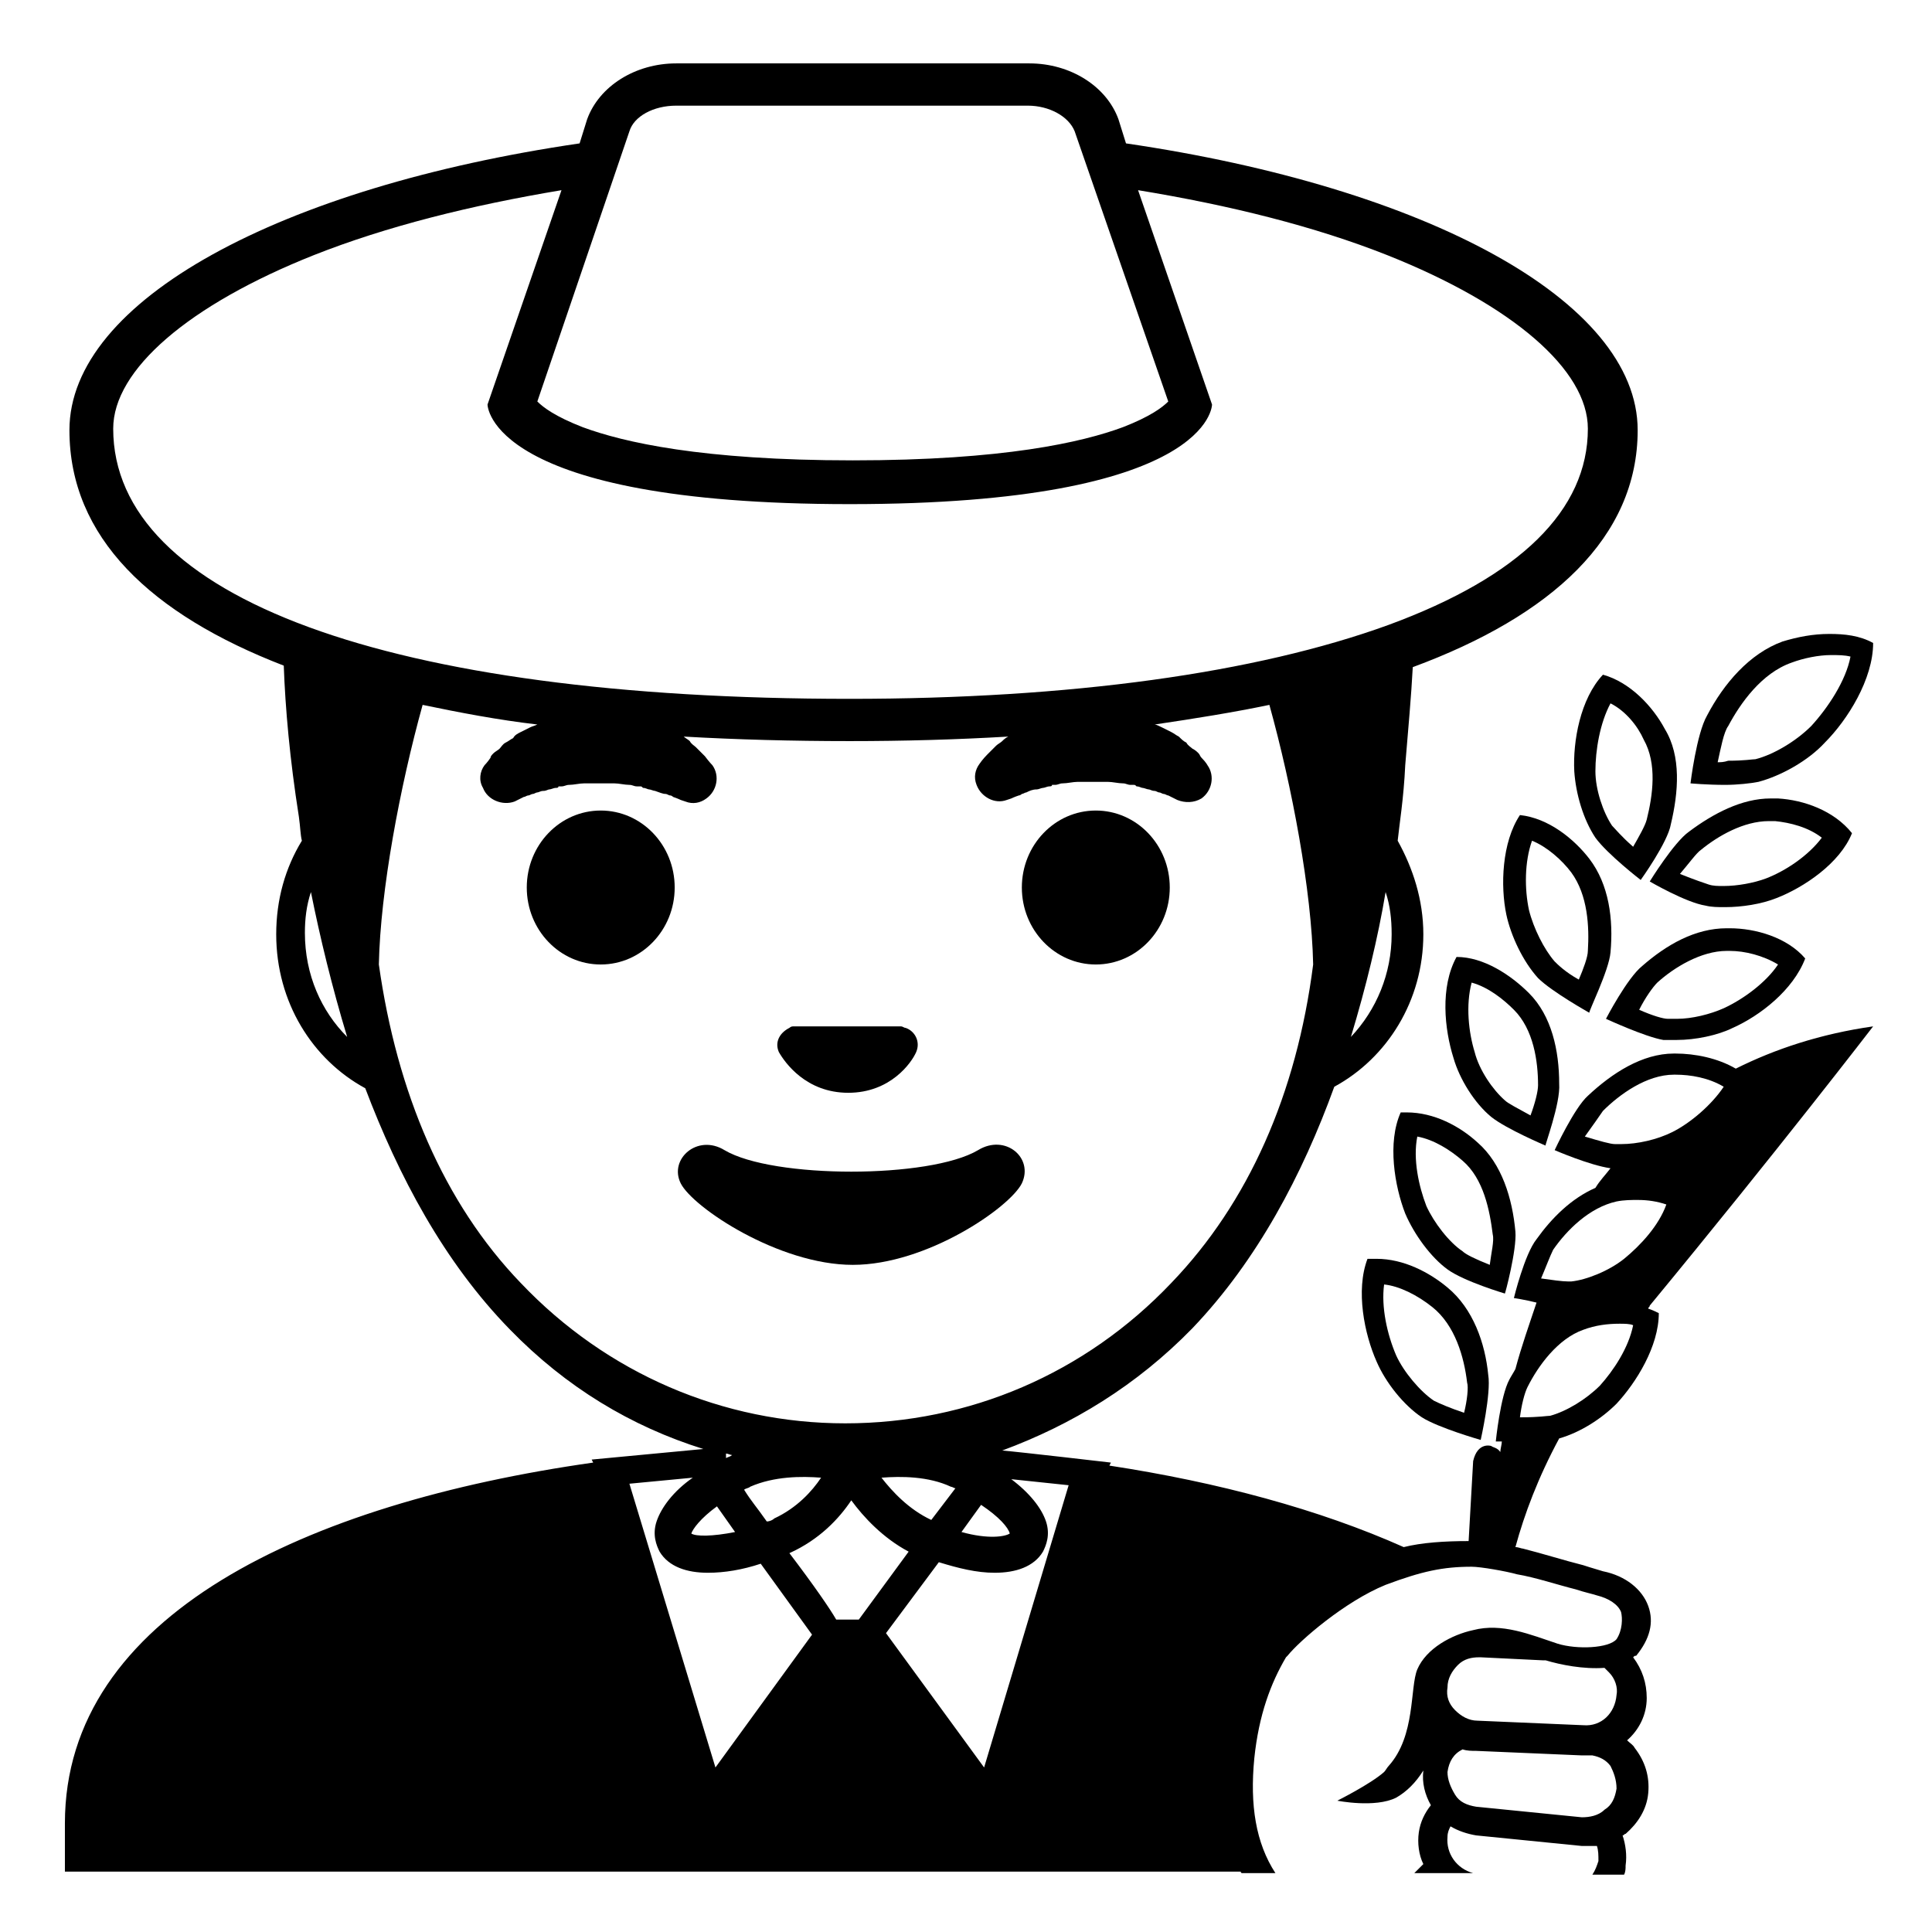
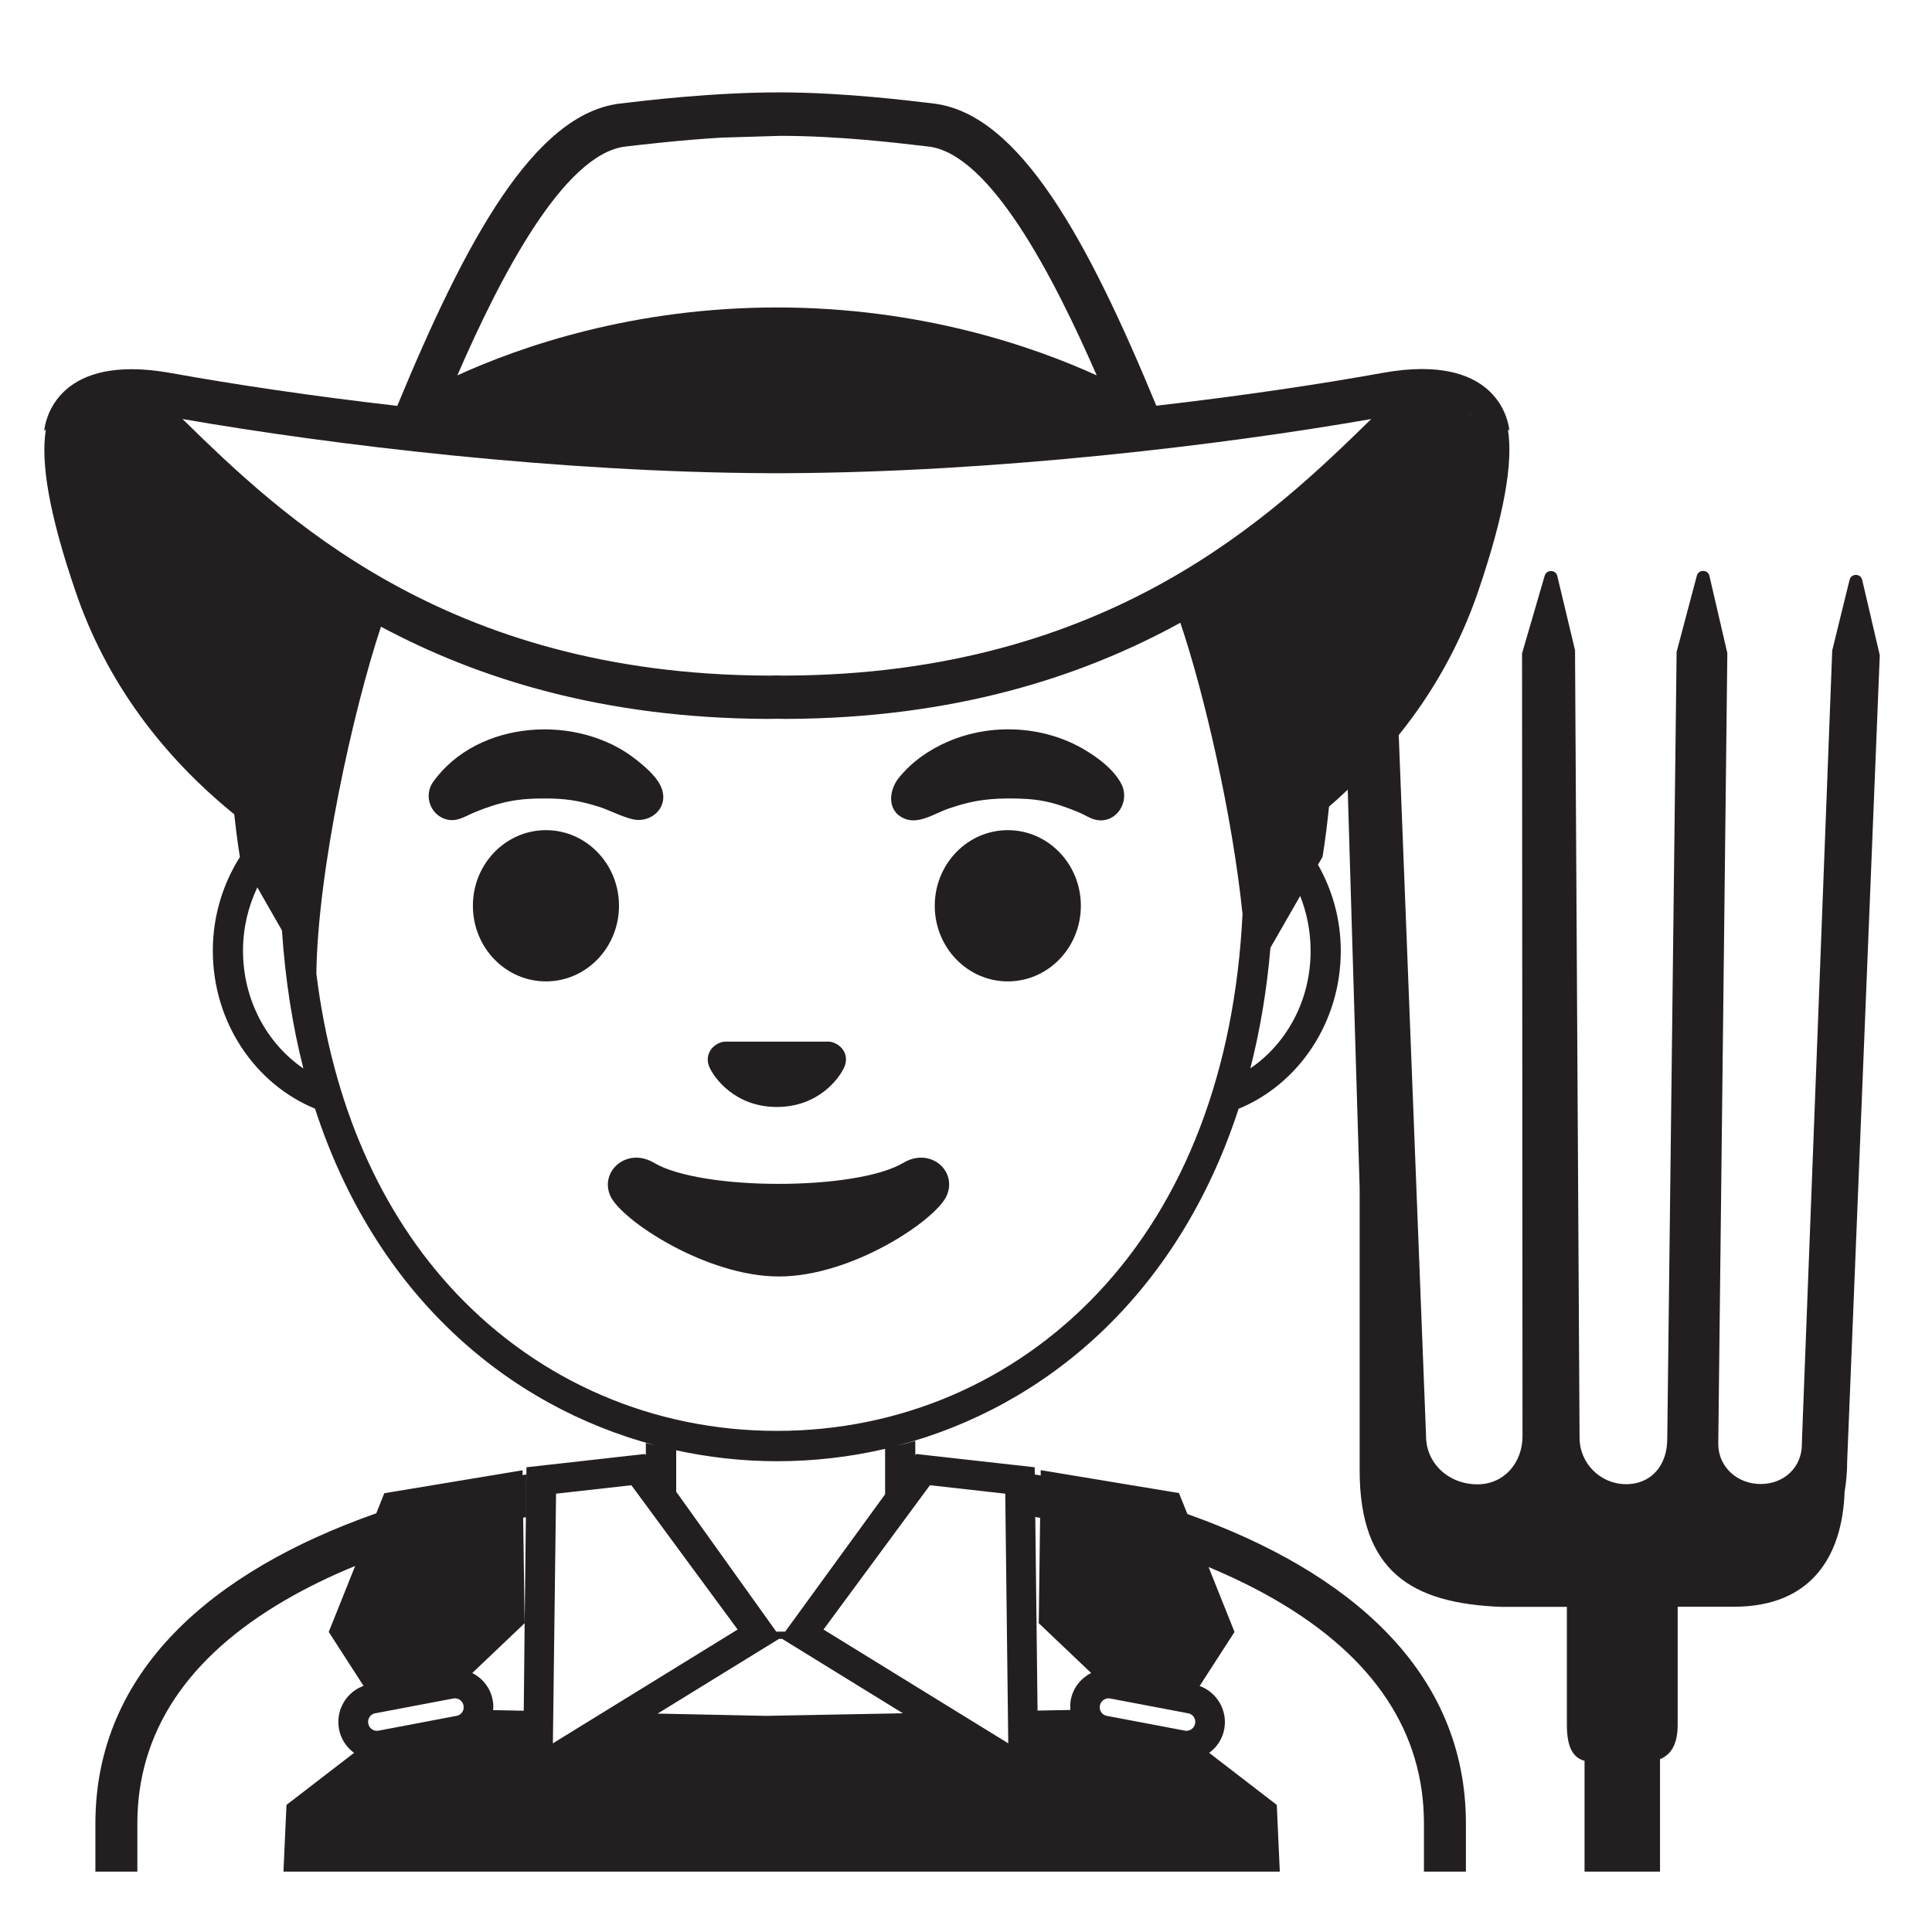
<svg xmlns="http://www.w3.org/2000/svg" viewBox="0 0 128 128">
  <g>
-     <path d="M95.9,85.3c-1.2-1-2.9-1.9-4.7-1.9c-0.2,0-0.4,0-0.6,0c-0.8,2.1-0.2,5,0.6,6.8c0.6,1.4,1.8,2.9,3,3.7 c1.1,0.7,3.9,1.5,3.9,1.5s0.7-3.1,0.5-4.3C98.4,89,97.6,86.7,95.9,85.3z M97,93.6c-0.9-0.3-1.6-0.6-2-0.8c-0.9-0.6-2-1.9-2.5-3 c-0.6-1.4-1-3.2-0.8-4.7c1,0.1,2.2,0.7,3.2,1.5c1.5,1.2,2.1,3.3,2.3,5C97.3,91.9,97.2,92.8,97,93.6z" />
-     <path d="M103.3,71.8c0-2.2-0.5-4.5-2-6c-1.2-1.2-3-2.4-4.8-2.4c-1.1,2-0.8,4.8-0.2,6.7c0.4,1.4,1.4,3,2.5,3.9 c1,0.8,3.6,1.9,3.6,1.9C102.3,76,103.4,73.1,103.3,71.8z M101.4,73.9c-0.9-0.5-1.5-0.8-1.7-1c-0.8-0.7-1.7-2-2-3.2 c-0.4-1.3-0.6-3.1-0.2-4.6c1.1,0.3,2.1,1.1,2.8,1.8c1.3,1.3,1.6,3.4,1.6,5C101.9,72.3,101.7,73.1,101.4,73.9z" />
-     <path d="M105.3,56.9c-1-1.3-2.7-2.7-4.6-2.9c-1.2,1.8-1.3,4.7-0.9,6.6c0.3,1.4,1.1,3.1,2.1,4.2c0.9,0.9,3.4,2.3,3.4,2.3 c-0.1,0,1.3-2.8,1.4-4C106.9,60.9,106.6,58.6,105.3,56.9z M105.2,63c0,0.4-0.3,1.2-0.6,1.9c-0.9-0.5-1.4-1-1.6-1.2 c-0.7-0.8-1.4-2.2-1.7-3.4c-0.3-1.4-0.3-3.2,0.2-4.6c1,0.4,2,1.3,2.6,2.1C105.2,59.3,105.3,61.4,105.2,63z" />
-     <path d="M104.3,51.1c0.1,1.5,0.6,3.2,1.4,4.4c0.8,1.1,3,2.8,3,2.8s1.8-2.5,2-3.7c0.5-2.1,0.7-4.5-0.4-6.3c-0.8-1.5-2.3-3.1-4.1-3.6 C104.7,46.3,104.2,49.1,104.3,51.1z M108.9,49c0.9,1.6,0.6,3.7,0.2,5.3c-0.1,0.4-0.5,1.1-0.9,1.8c-0.8-0.7-1.2-1.2-1.4-1.4 c-0.6-0.9-1.1-2.4-1.1-3.6c0-1.4,0.3-3.2,1-4.5C107.7,47.1,108.5,48.1,108.9,49z" />
-     <path d="M100.4,81.6c-0.2-2.2-0.9-4.5-2.5-5.9c-1.2-1.1-2.9-2-4.7-2c-0.1,0-0.3,0-0.4,0c-0.9,2-0.4,4.9,0.3,6.7 c0.6,1.4,1.7,2.9,2.8,3.7c1.1,0.8,3.8,1.6,3.8,1.6C99.7,85.8,100.5,82.8,100.4,81.6z M98.7,83.8c-1-0.4-1.6-0.7-1.8-0.9 c-0.9-0.6-1.9-1.9-2.4-3c-0.5-1.3-0.9-3.1-0.6-4.6c1.1,0.2,2.2,0.9,3,1.6c1.4,1.2,1.8,3.3,2,4.9C99,82.2,98.8,83,98.7,83.8z" />
-     <path d="M124.1,68c-3.5,0.5-6.5,1.5-9.1,2.8c-1.2-0.7-2.7-1-4-1h-0.1c-2.1,0-4.1,1.3-5.7,2.8c-0.9,0.8-2.2,3.6-2.2,3.6 s2.3,1,3.7,1.2c-0.3,0.4-0.7,0.8-1,1.3c-1.6,0.7-2.9,2-3.9,3.4c-0.8,1-1.5,3.9-1.5,3.9s0.7,0.1,1.5,0.3c-0.5,1.5-1,2.9-1.4,4.4 c-0.1,0.2-0.3,0.5-0.4,0.7c-0.6,1.1-0.9,4.1-0.9,4.1s0.2,0,0.4,0c0,0.2-0.1,0.5-0.1,0.7c-0.2-0.3-0.5-0.3-0.6-0.4 c0,0-0.9-0.3-1.2,1l-0.3,5.3c-1.6,0-3.1,0.1-4.3,0.4c-5.6-2.5-12.3-4.3-19.5-5.4l0.1-0.2c0,0-6-0.7-7.2-0.8 C71,94.4,75.3,91.8,79,88c4.3-4.5,7.3-10.2,9.4-16c3.5-1.9,5.9-5.7,5.9-10.1c0-2.3-0.7-4.4-1.7-6.2c0.1-1,0.4-2.8,0.5-5 c0.2-2.4,0.4-4.6,0.5-6.5c9.2-3.4,14.9-8.6,14.9-15.7c0-8.6-14.1-16.1-33.9-19l-0.5-1.6c-0.8-2.2-3.2-3.7-5.9-3.7H44.8 c-2.7,0-5.1,1.5-5.9,3.7l-0.5,1.6c-19.8,2.9-33.8,10.4-33.8,19c0,7.1,5.4,12.2,14.2,15.6c0.1,2.8,0.4,6.2,1,10 c0.1,0.7,0.1,1.2,0.2,1.6c-1.1,1.8-1.7,3.9-1.7,6.2c0,4.5,2.4,8.3,5.9,10.2c2.2,5.8,5.2,11.5,9.6,16c3.7,3.8,8,6.4,12.8,7.9 l-7.4,0.7l0.1,0.2c-19,2.7-35,10.1-35,23.9v3.2h77.9c0,0,0,0.1,0.1,0.1h2.2c-1.3-2-1.7-4.5-1.4-7.6c0.3-2.9,1.1-5,2.1-6.7l0.1-0.1 c0.8-1,3.8-3.6,6.5-4.7c2.4-0.9,3.8-1.2,5.7-1.2c0.6,0,2.3,0.3,3,0.5c1.2,0.2,2.7,0.7,3.9,1c0.6,0.2,1.1,0.3,1.4,0.4 c0.8,0.2,1.4,0.6,1.6,1.1c0.1,0.4,0.1,1.2-0.3,1.8c-0.5,0.6-2.6,0.7-3.9,0.3c-1.8-0.6-3.7-1.4-5.6-0.9c-1.4,0.3-3.1,1.2-3.7,2.6 c-0.5,1.2-0.1,4.4-1.9,6.4c-0.1,0.1-0.2,0.3-0.3,0.4c-0.9,0.8-3.1,1.9-3.1,1.9s2.5,0.5,3.9-0.2c0.7-0.4,1.3-1,1.8-1.8 c-0.1,0.8,0.1,1.6,0.5,2.3c-0.4,0.5-0.7,1.1-0.8,1.8c-0.1,0.7,0,1.5,0.3,2.1c-0.2,0.2-0.4,0.4-0.6,0.6h3.9 c-1.1-0.3-1.8-1.3-1.7-2.4c0-0.3,0.1-0.5,0.2-0.7c0.5,0.3,1.1,0.5,1.7,0.6l7,0.7c0.1,0,0.3,0,0.4,0c0.2,0,0.4,0,0.6,0 c0.1,0.3,0.1,0.6,0.1,1c-0.1,0.3-0.2,0.6-0.4,0.9h2.1c0.1-0.2,0.1-0.4,0.1-0.6c0.1-0.7,0-1.4-0.2-2c0.1,0,0.1-0.1,0.2-0.1 c0.8-0.7,1.4-1.6,1.5-2.7c0.1-1.1-0.2-2.1-0.9-3c-0.1-0.2-0.3-0.3-0.5-0.5c0.8-0.7,1.3-1.7,1.3-2.8c0-1-0.3-1.9-0.9-2.7 c0.1-0.1,0.1-0.1,0.2-0.1c0.9-1.1,1.2-2.2,0.8-3.3c-0.4-1.1-1.5-2-3-2.3c-0.3-0.1-0.7-0.2-1.3-0.4c-1.2-0.3-2.8-0.8-4-1.1 c-0.1,0-0.3-0.1-0.5-0.1c0.6-2.2,1.5-4.6,2.9-7.2c1.4-0.4,2.8-1.3,3.8-2.3c1.3-1.4,2.8-3.8,2.8-6c-0.2-0.1-0.4-0.2-0.7-0.3 c0-0.1,0.1-0.1,0.1-0.2C117.8,76.2,124.1,68,124.1,68z M66.9,101.6c-0.3,0.2-1.4,0.4-3.2-0.1l1.3-1.8 C66.2,100.5,66.8,101.2,66.9,101.6z M89.5,68.7c1-3.3,1.8-6.6,2.3-9.6c0.3,0.9,0.4,1.8,0.4,2.8C92.2,64.5,91.2,66.9,89.5,68.7z M41.7,8.7C42,7.7,43.3,7,44.8,7h23.3c1.4,0,2.7,0.7,3.1,1.7l6.2,17.9c-0.4,0.4-1.2,1-3,1.7c-2.7,1-7.9,2.2-17.9,2.2 s-15.2-1.2-17.9-2.2c-1.8-0.7-2.6-1.3-3-1.7L41.7,8.7z M20.2,61.8c0-0.9,0.1-1.8,0.4-2.7c0.6,3,1.4,6.3,2.4,9.6 C21.3,67,20.2,64.6,20.2,61.8z M7.5,28.4c0-3.9,5-8.2,13.3-11.5c4.8-1.9,10.4-3.3,16.4-4.3l-4.9,14.2c0,0,0,6.6,24,6.6 s24-6.6,24-6.6l-4.9-14.2c6.1,1,11.7,2.4,16.5,4.3c8.3,3.3,13.3,7.6,13.3,11.5c0,5.4-4.5,9.8-13.2,13c-8.8,3.2-21.1,4.9-35.7,4.9 C25.8,46.3,7.5,39.6,7.5,28.4z M34.5,85c-5.1-5.3-8.2-12.6-9.4-21.1c0.1-4.9,1.4-11.8,2.9-17.2c2.4,0.5,5,1,7.6,1.3 c-0.2,0.1-0.3,0.1-0.5,0.2c-0.2,0.1-0.4,0.2-0.6,0.3s-0.4,0.2-0.5,0.4c-0.2,0.1-0.3,0.2-0.5,0.3c-0.2,0.1-0.3,0.3-0.4,0.4 c-0.1,0.1-0.3,0.2-0.4,0.3c-0.1,0.1-0.2,0.2-0.2,0.3c-0.2,0.3-0.4,0.5-0.4,0.5c-0.3,0.4-0.4,1-0.1,1.5c0.3,0.8,1.3,1.2,2.1,0.9 c0,0,0.2-0.1,0.6-0.3c0.1,0,0.2-0.1,0.3-0.1s0.2-0.1,0.3-0.1s0.2-0.1,0.3-0.1c0.1,0,0.2-0.1,0.4-0.1s0.3-0.1,0.4-0.1 c0.1,0,0.3-0.1,0.4-0.1c0.1,0,0.2,0,0.2-0.1c0.1,0,0.1,0,0.2,0c0.2,0,0.3-0.1,0.5-0.1c0.3,0,0.7-0.1,1-0.1s0.7,0,1,0s0.7,0,1,0 s0.7,0.1,1,0.1c0.2,0,0.3,0.1,0.5,0.1c0.1,0,0.2,0,0.2,0c0.1,0,0.1,0,0.2,0.1c0.2,0,0.3,0.1,0.4,0.1s0.3,0.1,0.4,0.1 c0.3,0.1,0.5,0.2,0.7,0.2c0.1,0,0.2,0.1,0.3,0.1c0.1,0,0.2,0.1,0.2,0.1c0.3,0.1,0.5,0.2,0.5,0.2l0.3,0.1c0.5,0.2,1,0.1,1.4-0.2 c0.7-0.5,0.9-1.5,0.4-2.2c0,0-0.2-0.2-0.5-0.6c-0.1-0.1-0.2-0.2-0.3-0.3c-0.1-0.1-0.2-0.2-0.3-0.3c-0.1-0.1-0.3-0.2-0.4-0.4 c-0.1-0.1-0.3-0.2-0.4-0.3c3.5,0.2,7.2,0.3,11,0.3c3.6,0,7.1-0.1,10.5-0.3c-0.2,0.1-0.3,0.2-0.4,0.3c-0.1,0.1-0.3,0.2-0.4,0.3 c-0.1,0.1-0.2,0.2-0.3,0.3c-0.1,0.1-0.2,0.2-0.3,0.3c-0.3,0.3-0.5,0.6-0.5,0.6c-0.3,0.4-0.4,0.9-0.2,1.4c0.3,0.8,1.2,1.3,2,1 l0.3-0.1c0,0,0.2-0.1,0.5-0.2c0.1,0,0.2-0.1,0.2-0.1c0.1,0,0.2-0.1,0.3-0.1c0.2-0.1,0.4-0.2,0.7-0.2c0.1,0,0.3-0.1,0.4-0.1 c0.1,0,0.3-0.1,0.4-0.1s0.2,0,0.2-0.1c0.1,0,0.1,0,0.2,0c0.2,0,0.3-0.1,0.5-0.1c0.3,0,0.7-0.1,1-0.1c0.3,0,0.7,0,1,0 c0.3,0,0.7,0,1,0c0.3,0,0.7,0.1,1,0.1c0.2,0,0.3,0.1,0.5,0.1c0.1,0,0.2,0,0.2,0c0.1,0,0.1,0,0.2,0.1c0.2,0,0.3,0.1,0.4,0.1 c0.1,0,0.3,0.1,0.4,0.1c0.1,0,0.2,0.1,0.4,0.1c0.1,0,0.2,0.1,0.3,0.1c0.1,0,0.2,0.1,0.3,0.1c0.1,0,0.2,0.1,0.3,0.1 C77.8,52.9,78,53,78,53c0.5,0.2,1.1,0.2,1.6-0.1c0.7-0.5,0.9-1.5,0.4-2.2c0,0-0.1-0.2-0.4-0.5c-0.1-0.1-0.1-0.2-0.2-0.3 c-0.1-0.1-0.2-0.2-0.4-0.3c-0.1-0.1-0.3-0.2-0.4-0.4c-0.2-0.1-0.3-0.2-0.5-0.4c-0.2-0.1-0.3-0.2-0.5-0.3c-0.2-0.1-0.4-0.2-0.6-0.3 c-0.2-0.1-0.4-0.2-0.5-0.2c2.7-0.4,5.2-0.8,7.6-1.3c1.5,5.4,2.8,12.3,2.9,17.2c-1.1,8.6-4.3,15.8-9.4,21.1 c-5.7,6-13.4,9.3-21.6,9.3C47.9,94.3,40.2,91,34.5,85z M63.3,98.6l-1.6,2.1c-1.5-0.7-2.6-1.9-3.3-2.8c1.3-0.1,3.1-0.1,4.6,0.6 C63.1,98.5,63.2,98.6,63.3,98.6z M54.4,97.9c-0.6,0.9-1.6,2-3.1,2.7c-0.1,0.1-0.3,0.2-0.5,0.2c-0.7-1-1-1.3-1.5-2.1 c0.1-0.1,0.3-0.1,0.4-0.2C51.3,97.8,53.1,97.8,54.4,97.9z M48.5,96.4c-0.1,0.1-0.2,0.1-0.4,0.2v-0.3C48.2,96.3,48.4,96.4,48.5,96.4 z M47.5,99.8l1.2,1.7c-1.5,0.3-2.6,0.3-2.9,0.1C45.9,101.3,46.4,100.6,47.5,99.8z M47.4,117.1l-5.7-18.8l4.2-0.4 c-1.3,0.9-2.1,2-2.4,2.9c-0.3,0.9,0,1.6,0.2,2c0.6,1,1.8,1.4,3.2,1.4c1.1,0,2.3-0.2,3.5-0.6l3.4,4.7L47.4,117.1z M55.4,107.3 c-0.4-0.7-1.5-2.3-3.1-4.4c2-0.9,3.3-2.3,4.1-3.5c0.8,1.1,2.1,2.5,3.8,3.4l-3.3,4.5H55.4z M65.2,117.1l-6.5-8.9l3.5-4.7 c1.3,0.4,2.5,0.7,3.7,0.7c1.4,0,2.6-0.4,3.2-1.4c0.2-0.4,0.5-1.1,0.2-2S68.2,98.9,67,98l3.8,0.4L65.2,117.1z M106.3,119.9 c-0.4,0.4-1,0.5-1.5,0.5l-7-0.7c-0.6-0.1-1.1-0.3-1.4-0.8c-0.3-0.5-0.5-1-0.5-1.5c0.1-0.7,0.4-1.2,1-1.5c0.3,0.1,0.6,0.1,0.9,0.1 l7,0.3c0.1,0,0.1,0,0.2,0c0.2,0,0.3,0,0.5,0c0.5,0.1,0.9,0.3,1.2,0.7c0.2,0.4,0.4,0.9,0.4,1.5C107,119.1,106.8,119.6,106.3,119.9z M107.1,112.3c-0.1,1.2-1,2.1-2.2,2l-7-0.3c-0.6,0-1.1-0.3-1.5-0.7c-0.4-0.4-0.6-0.9-0.5-1.5c0-0.6,0.3-1.1,0.7-1.5 c0.4-0.4,0.9-0.5,1.4-0.5h0.1l4.1,0.2c0.1,0,0.1,0,0.2,0c1,0.3,2.5,0.6,3.9,0.5c0.1,0.1,0.2,0.2,0.3,0.3 C107,111.2,107.2,111.8,107.1,112.3z M105,75.3c0.5-0.7,1-1.4,1.2-1.7c1.1-1.1,2.9-2.4,4.7-2.4h0.1c1,0,2.2,0.2,3.2,0.8 c-0.8,1.2-2.2,2.4-3.4,3c-1,0.5-2.3,0.8-3.4,0.8c-0.1,0-0.2,0-0.4,0C106.7,75.8,106,75.6,105,75.3z M106,91.8 c-0.9,0.9-2.2,1.7-3.3,2c-0.2,0-0.7,0.1-1.9,0.1h-0.1c0.1-0.8,0.3-1.6,0.5-2c0.7-1.4,2-3.2,3.7-3.8c0.8-0.3,1.6-0.4,2.4-0.4 c0.3,0,0.7,0,0.9,0.1C107.9,89.3,106.9,90.8,106,91.8z M107.6,83.4c-1,0.8-2.5,1.4-3.5,1.5c-0.1,0-0.2,0-0.2,0 c-0.4,0-1.1-0.1-1.8-0.2c0.3-0.7,0.6-1.5,0.8-1.9c0.9-1.3,2.4-2.8,4.2-3.2c0.5-0.1,1-0.1,1.4-0.1c0.7,0,1.3,0.1,1.9,0.3 C109.9,81.2,108.7,82.5,107.6,83.4z" />
-     <path d="M111.1,68.9c1.2,0,2.7-0.3,3.7-0.8c1.8-0.8,4-2.5,4.8-4.6c-1.2-1.4-3.3-2-5-2c-0.1,0-0.1,0-0.2,0c-2.1,0-4,1.1-5.6,2.5 c-1,0.8-2.4,3.5-2.4,3.5s2.6,1.2,3.8,1.4C110.5,68.9,110.8,68.9,111.1,68.9z M109.8,65.1c1.1-1,2.9-2.1,4.6-2.1h0.2 c1,0,2.2,0.3,3.2,0.9c-0.8,1.2-2.3,2.3-3.6,2.9c-0.9,0.4-2.1,0.7-3.1,0.7c-0.2,0-0.4,0-0.6,0c-0.3,0-1-0.2-1.9-0.6 C109,66.1,109.5,65.4,109.8,65.1z" />
-     <path d="M113,60c0.4,0.1,0.8,0.1,1.3,0.1c1.1,0,2.4-0.2,3.4-0.6c1.8-0.7,4.2-2.3,5-4.3c-1.2-1.5-3.2-2.2-4.9-2.3 c-0.2,0-0.4,0-0.5,0c-1.9,0-3.8,1-5.4,2.2c-1,0.7-2.6,3.3-2.6,3.3S111.7,59.8,113,60z M112.7,56.3c1.1-0.9,2.8-1.9,4.5-1.9 c0.1,0,0.3,0,0.4,0c1,0.1,2.2,0.4,3.1,1.1c-0.9,1.2-2.4,2.2-3.7,2.7c-0.8,0.3-1.9,0.5-2.8,0.5c-0.4,0-0.7,0-1-0.1 c-0.3-0.1-0.9-0.3-1.9-0.7C111.9,57.2,112.4,56.5,112.7,56.3z" />
-     <path d="M116.5,51.8c1.5-0.4,3.3-1.4,4.4-2.6c1.5-1.5,3.2-4.2,3.2-6.6c-0.9-0.5-1.9-0.6-2.9-0.6c-1.1,0-2.1,0.2-3.1,0.5 c-2.2,0.8-3.9,2.8-5,4.9c-0.7,1.2-1.1,4.5-1.1,4.5s1.1,0.1,2.3,0.1C115.1,52,116,51.9,116.5,51.8z M114.5,48.1 c0.8-1.5,2.2-3.5,4.2-4.2c0.8-0.3,1.8-0.5,2.6-0.5c0.5,0,0.9,0,1.3,0.1c-0.3,1.6-1.5,3.4-2.6,4.6c-1,1-2.5,1.9-3.7,2.2 c-0.2,0-0.7,0.1-1.8,0.1c-0.3,0.1-0.5,0.1-0.7,0.1C114,49.6,114.2,48.5,114.5,48.1z" />
-     <ellipse cx="39.8" cy="58.8" rx="4.9" ry="5.1" />
-     <ellipse cx="72.6" cy="58.8" rx="4.9" ry="5.1" />
-     <path d="M56.2,72.4c2.8,0,4.2-2,4.5-2.7s-0.1-1.4-0.7-1.6c-0.1,0-0.2-0.1-0.3-0.1h-7.1c-0.1,0-0.2,0-0.3,0.1 c-0.6,0.3-1,0.9-0.7,1.6C52,70.4,53.4,72.4,56.2,72.4z" />
-     <path d="M67.7,78.4c0.8-1.7-1.1-3.3-2.9-2.2c-3.2,1.9-13.6,1.9-16.8,0c-1.8-1.1-3.7,0.6-2.9,2.2c0.8,1.6,6.5,5.4,11.4,5.4 C61.4,83.8,66.9,80,67.7,78.4z" />
+     <path d="M36.13,52.9c1.22,0,2.2,0.12,3.55,0.55c0.74,0.24,1.44,0.63,2.2,0.82c1.18,0.3,2.38-0.68,1.99-1.94 c-0.24-0.78-1.06-1.47-1.67-1.96c-3.85-3.11-10.57-2.72-13.53,1.47c-0.56,0.83-0.21,2,0.71,2.38c0.8,0.33,1.38-0.12,2.08-0.41 C33.17,53.11,34.33,52.89,36.13,52.9z" fill="#231F20" />
+     <path d="M71.87,49.68c-2.7-1.61-6.2-1.79-9.08-0.54c-1.25,0.54-2.41,1.35-3.26,2.42c-0.71,0.9-0.75,2.33,0.55,2.73 c0.89,0.27,1.91-0.42,2.71-0.7c1.31-0.45,2.31-0.68,3.99-0.69c1.9-0.01,2.91,0.18,4.67,0.91c0.29,0.12,0.56,0.28,0.85,0.41 c1.53,0.62,2.7-1.09,1.94-2.38C73.72,50.93,72.76,50.21,71.87,49.68z" fill="#231F20" />
+     <ellipse cx="36.17" cy="60.01" fill="#231F20" rx="4.84" ry="5.01" />
+     <ellipse cx="66.77" cy="60.01" fill="#231F20" rx="4.84" ry="5.01" />
+     <path d="M59.85,77.04c-3.13,1.86-13.39,1.86-16.52,0c-1.8-1.07-3.63,0.57-2.89,2.2c0.73,1.6,6.33,5.33,11.17,5.33 s10.36-3.72,11.1-5.33C63.46,77.6,61.65,75.97,59.85,77.04z" fill="#231F20" />
+     <path d="M51.47,73.34c2.79,0,4.17-1.95,4.47-2.65c0.3-0.69-0.05-1.35-0.68-1.6c-0.1-0.04-0.21-0.07-0.32-0.08H48 c-0.11,0.01-0.21,0.04-0.32,0.08C47.05,69.35,46.7,70,47,70.7C47.3,71.39,48.68,73.34,51.47,73.34z" fill="#231F20" />
+     <path d="M123.37,38.4c-0.11-0.42-0.73-0.41-0.83,0.01l-1.15,4.68l-2,52.18c0,0-0.01,0.27-0.01,0.41 c0,1.54-1.19,2.64-2.73,2.64s-2.81-1.12-2.81-2.66c0-0.22,0.6-52.39,0.6-52.39l-1.19-5.13c-0.11-0.42-0.72-0.42-0.83,0l-1.34,5.05 l-0.62,52.15c0,1.7-1.02,2.99-2.73,2.99c-1.7,0-3.08-1.38-3.08-3.08l-0.3-52.17l-1.18-4.94c-0.11-0.41-0.71-0.41-0.83,0l-1.5,5.15 l0.03,51.86c0,1.76-1.22,3.19-2.98,3.19c-1.96,0-3.41-1.43-3.41-3.19L92.67,48.7c2.26-2.8,4.05-5.97,5.26-9.51 c1.74-5.11,2.33-8.55,1.97-10.75c0.06,0.06,0.1,0.11,0.1,0.11s-0.22-4.1-5.79-4.1c-0.77,0-1.65,0.08-2.64,0.26 c-4.03,0.73-9.22,1.51-14.96,2.17C72.09,15.94,67.56,7.55,61.86,6.86C60.24,6.67,56,6.13,51.71,6.12h-0.05 c-4.43,0-8.91,0.54-10.58,0.74c-5.7,0.68-10.23,9.08-14.76,20.03c-5.74-0.66-10.93-1.44-14.96-2.17c-0.99-0.18-1.87-0.26-2.64-0.26 c-5.56,0-5.79,4.1-5.79,4.1s0.04-0.05,0.11-0.11c-0.36,2.2,0.22,5.64,1.97,10.75c2.03,5.96,5.73,10.87,10.51,14.75 c0.19,1.77,0.37,2.81,0.37,2.81s0.01,0.01,0.01,0.01c-1.13,1.78-1.8,3.92-1.8,6.22c0,4.76,2.82,8.84,6.77,10.46 c4,12.31,12.73,19.71,22.53,22.3c-0.2-0.05-0.41-0.09-0.61-0.15v0.81l-0.06-0.08l-7.85,0.88l-0.12,10.35l-0.1-7.01 c0.06-0.01,0.12-0.02,0.18-0.03l0.03-2.83c-0.08,0.02-0.17,0.02-0.25,0.04l0-0.32l-9.16,1.52l-0.53,1.33 c-10.85,3.81-18.61,10.45-18.61,20.56V124H9.1v-3.19c0-6.04,3.3-11.03,9.82-14.81c1.41-0.82,2.95-1.57,4.61-2.25l-1.75,4.37 l2.31,3.58c0.13-0.05,0.26-0.09,0.4-0.12c-1.38,0.26-2.29,1.59-2.03,2.98v0c0.13,0.67,0.5,1.21,1.01,1.58c0,0-0.01,0-0.01-0.01 l-4.48,3.45l-0.2,4.42h66.01l-0.2-4.42l-4.48-3.45c0,0-0.01,0-0.01,0.01c0.51-0.37,0.89-0.92,1.01-1.58v0 c0.23-1.24-0.48-2.44-1.63-2.86l2.31-3.58l-1.72-4.3c1.61,0.67,3.12,1.41,4.49,2.21c6.49,3.78,9.78,8.75,9.78,14.78V124h2.78v-3.19 c0-10.06-7.68-16.68-18.45-20.5l-0.56-1.39l-9.16-1.52l0,0.35c-0.13-0.02-0.26-0.04-0.39-0.06l-0.01-0.48l-7.85-0.88l-0.06,0.08 v-0.95c-0.4,0.12-0.8,0.22-1.21,0.32c9.85-2.57,18.61-9.97,22.63-22.32c0,0,0,0,0,0s0,0,0,0c3.95-1.62,6.77-5.7,6.77-10.46 c0-2.09-0.56-4.04-1.51-5.71c0.18-0.32,0.3-0.52,0.3-0.52s0.22-1.24,0.43-3.33c0.43-0.36,0.83-0.74,1.24-1.12l0.79,26.38v18.71 c0,6.69,3.42,8.83,9.42,9.05h4.31v7.81c0,1.61,0.47,2.19,1.17,2.39V124h5v-7.45c0.7-0.29,1.17-0.93,1.17-2.29v-7.81h3.73 c5.19,0,7.18-3.42,7.33-7.61c0.11-0.65,0.17-1.33,0.17-2.03l2.16-53.4L123.37,38.4z M97.43,27.44c0.03,0,0.05,0.01,0.08,0.01 c-0.05,0-0.1,0-0.16,0C97.38,27.45,97.41,27.44,97.43,27.44z M30.62,113.44c-0.06,0.09-0.18,0.21-0.37,0.24l-5.17,0.98 c-0.04,0.01-0.07,0.01-0.11,0.01c-0.24,0-0.51-0.16-0.57-0.48c-0.04-0.2,0.03-0.35,0.09-0.44c0.06-0.09,0.18-0.21,0.37-0.24 l5.17-0.98c0.04-0.01,0.07-0.01,0.11-0.01c0.24,0,0.51,0.16,0.57,0.48C30.75,113.2,30.68,113.35,30.62,113.44z M34.7,113.34 l-2.03-0.04c0.02-0.22,0.02-0.44-0.03-0.67c-0.15-0.81-0.67-1.44-1.35-1.79l3.47-3.3L34.7,113.34z M73.44,112.52 c0.04,0,0.07,0,0.11,0.01l5.17,0.98c0.2,0.04,0.31,0.15,0.37,0.24c0.06,0.09,0.13,0.24,0.09,0.44c-0.06,0.31-0.33,0.48-0.57,0.48 c-0.04,0-0.07,0-0.11-0.01l-5.17-0.98c-0.2-0.04-0.31-0.15-0.37-0.24c-0.06-0.09-0.13-0.24-0.09-0.44 C72.93,112.69,73.2,112.52,73.44,112.52z M68.91,100.56l-0.09,6.98l3.47,3.3c-0.68,0.35-1.2,0.98-1.35,1.79 c-0.04,0.22-0.04,0.44-0.03,0.66c0,0,0,0,0,0l-2.17,0.04l-0.15-12.83C68.69,100.53,68.8,100.54,68.91,100.56z M76.62,26.89 c-0.04,0-0.08,0.01-0.12,0.01c0,0,0,0,0,0C76.54,26.9,76.58,26.89,76.62,26.89z M41.43,9.71c1.13-0.13,3.54-0.42,6.33-0.59L51.71,9 c3.9,0,7.85,0.48,9.54,0.68l0.27,0.03c4.1,0.49,8.31,8.68,11.14,15.16c-4.22-1.92-11.65-4.5-21.18-4.5 c-9.53,0-16.97,2.58-21.18,4.5C33.11,18.4,37.33,10.2,41.43,9.71z M26.45,26.9C26.44,26.9,26.45,26.9,26.45,26.9 c-0.04,0-0.08-0.01-0.12-0.01C26.36,26.89,26.41,26.9,26.45,26.9z M16.1,62.99c0-1.52,0.35-2.94,0.95-4.2 c0.48,0.85,1.06,1.86,1.63,2.85c0.22,3.28,0.7,6.33,1.42,9.15C17.7,69.15,16.1,66.27,16.1,62.99z M36.84,98.96l4.99-0.56l7.04,9.56 l-12.24,7.54L36.84,98.96z M44.67,96.06c2.23,0.49,4.51,0.75,6.8,0.75c2.41,0,4.82-0.27,7.17-0.82V99l-6.62,9.1h-0.59l-6.63-9.27 v-2.74C44.76,96.08,44.71,96.07,44.67,96.06z M50.75,113.68l-7.18-0.15l8.04-4.95l0.21,0l8,4.93L50.75,113.68z M61.61,98.4 l4.99,0.56l0.2,16.54l-12.24-7.54L61.61,98.4z M72.71,85.69c-5.56,5.88-13.1,9.11-21.24,9.11c-8.14,0-15.68-3.24-21.24-9.11 c-5.05-5.34-8.2-12.58-9.27-21.18c0.08-6.73,2.39-17.3,4.28-22.99c6.45,3.45,14.73,6.06,25.58,6.11c0.01,0,0.02,0,0.03,0 c0.21,0,0.41-0.01,0.62-0.01c0.21,0,0.41,0.01,0.62,0.01c0.01,0,0.02,0,0.03,0c11.13-0.05,19.56-2.79,26.08-6.37c0,0,0,0,0,0 c1.57,4.62,3.45,12.75,4.12,19.3C81.81,70.9,78.52,79.55,72.71,85.69z M82.84,70.78C82.84,70.78,82.84,70.78,82.84,70.78 c0.63-2.48,1.09-5.15,1.33-7.99c0.63-1.09,1.35-2.35,1.97-3.43c0.44,1.11,0.69,2.34,0.69,3.63C86.84,66.27,85.24,69.15,82.84,70.78 z M52.09,44.76c-0.09,0-0.17,0-0.25,0c-0.12,0-0.24-0.01-0.38-0.01c-0.12,0-0.24,0-0.36,0.01c-0.08,0-0.16,0-0.26,0h0 c-21.39-0.09-32.26-10.66-38.75-17c9.95,1.73,24.98,3.53,38.8,3.59l0.1,0l0.25,0l0.24,0l0.22,0l0.25,0l0.1,0 c13.82-0.06,28.86-1.85,38.8-3.59C84.36,34.1,73.5,44.66,52.09,44.76z" fill="#231F20" />
  </g>
</svg>
